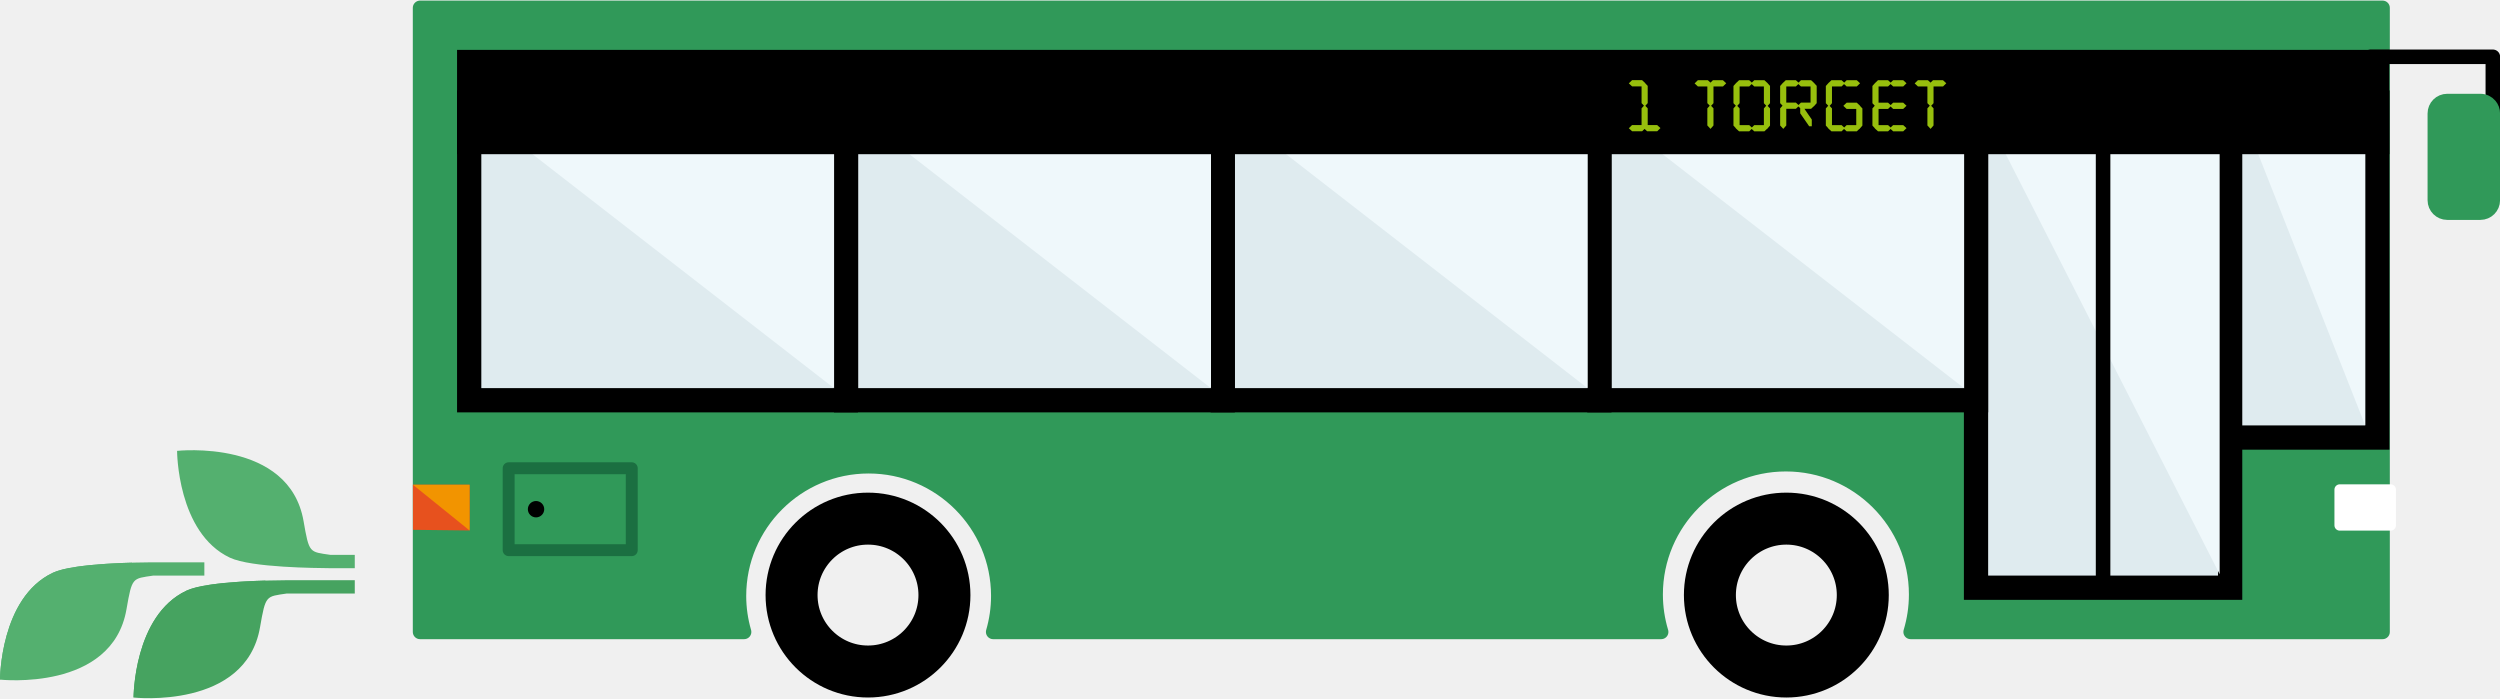
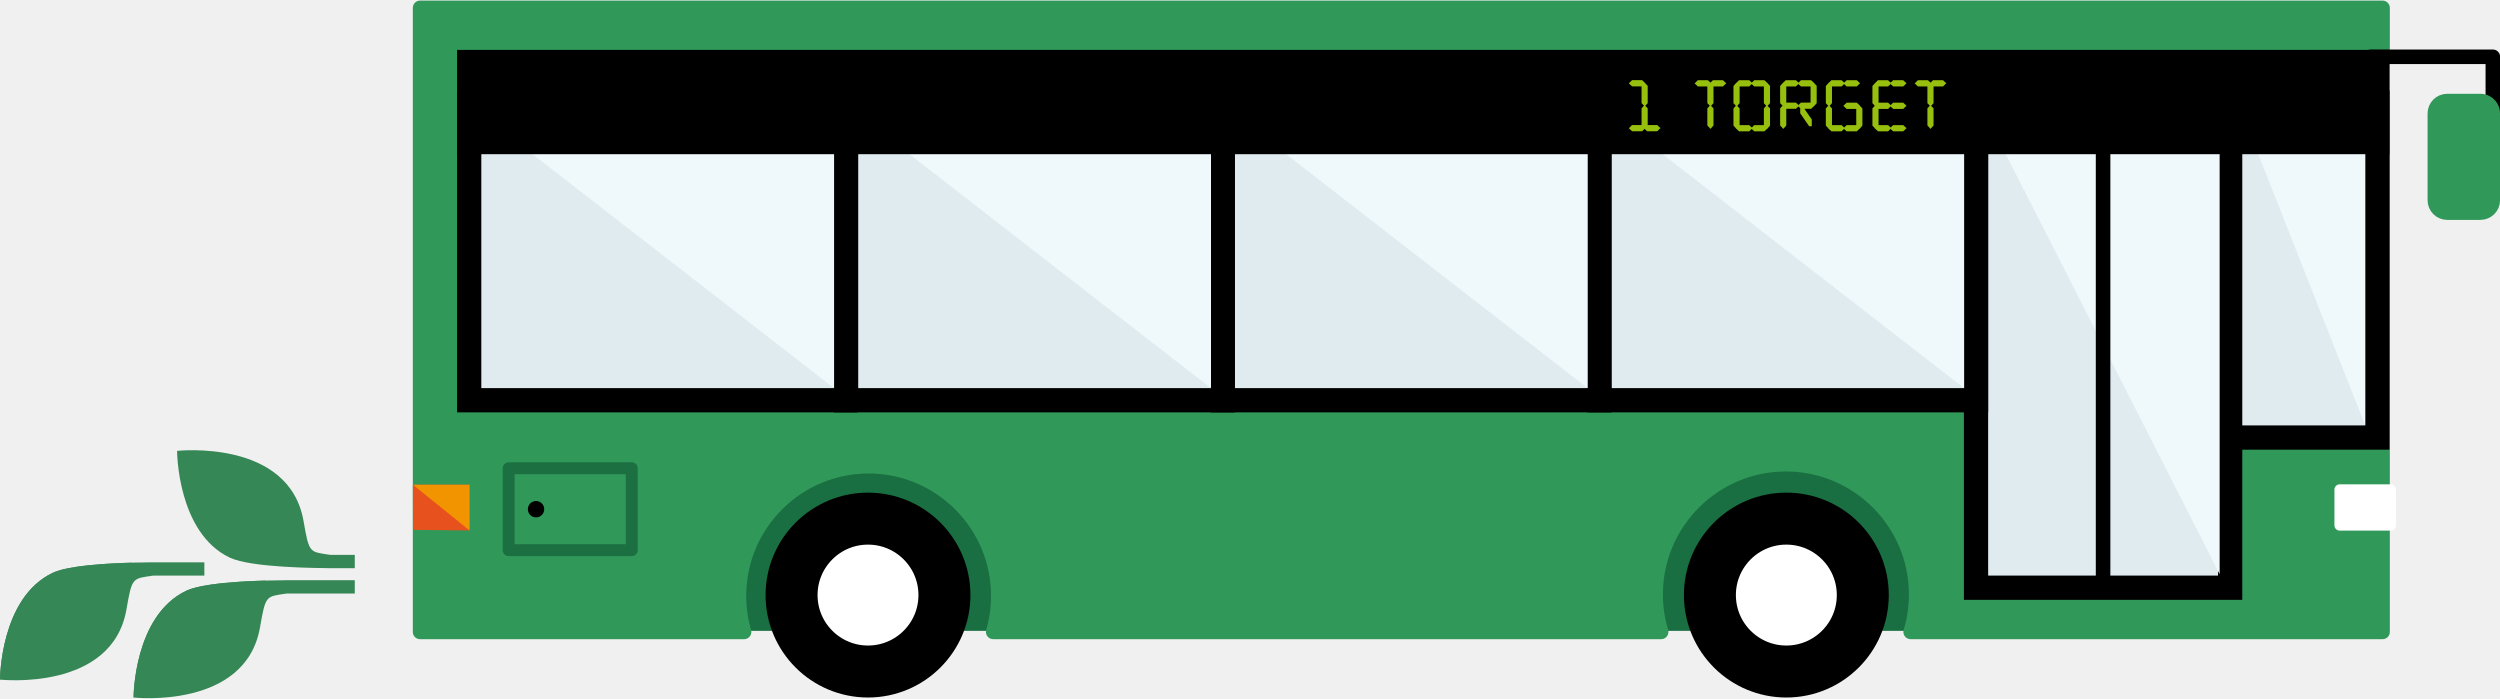
<svg xmlns="http://www.w3.org/2000/svg" version="1.1" id="Biogasbuss" x="0px" y="0px" width="515.301px" height="143.91px" viewBox="0 0 515.301 143.91" enable-background="new 0 0 515.301 143.91" xml:space="preserve">
+   <rect x="146.967" y="94.799" fill="#196F41" width="254.205" height="35.232" />
+   <g>
+     <path fill="#309959" stroke="#309959" stroke-width="2.981" stroke-linecap="round" stroke-linejoin="round" stroke-miterlimit="10" d="   M491.1,1.616v128.639h-97.284c0.738-2.447,1.139-5.039,1.139-7.725c0-14.801-12.043-26.844-26.846-26.844   c-14.801,0-26.844,12.043-26.844,26.844c0,2.686,0.401,5.277,1.139,7.725H204.708c0.684-2.359,1.058-4.848,1.058-7.426   c0-14.734-11.988-26.723-26.724-26.723c-14.734,0-26.722,11.988-26.722,26.723c0,2.578,0.374,5.066,1.058,7.426H86.579V1.616H491.1   z" />
+   </g>
+   <g>
+     <circle fill="#FFFFFF" stroke="#000000" stroke-width="10.714" stroke-miterlimit="10" cx="368.202" cy="122.657" r="15.757" />
+   </g>
+   <g>
+     <circle fill="#FFFFFF" stroke="#000000" stroke-width="10.714" stroke-miterlimit="10" cx="178.913" cy="122.657" r="15.756" />
+   </g>
+   <g>
+     <polyline fill="none" stroke="#000000" stroke-width="3" stroke-linecap="round" stroke-linejoin="round" stroke-miterlimit="10" points="   488.646,11.708 513.824,11.708 513.824,26.374  " />
+   </g>
+   <g>
+     <path fill="#309959" stroke="#309959" stroke-width="2.981" stroke-linecap="round" stroke-linejoin="round" stroke-miterlimit="10" d="   M501.863,41.274c0,1.415,1.146,2.562,2.562,2.562h6.835c1.415,0,2.563-1.147,2.563-2.562V23.384c0-0.635-0.23-1.215-0.611-1.662   c-0.471-0.551-1.171-0.901-1.952-0.901h-6.835c-1.416,0-2.562,1.147-2.562,2.563V41.274z" />
+   </g>
  <g>
    <g>
-       <path fill="#309959" stroke="#309959" stroke-width="2.981" stroke-linecap="round" stroke-linejoin="round" stroke-miterlimit="10" d="    M491.1,1.616v128.639h-97.284c0.738-2.447,1.139-5.039,1.139-7.725c0-14.801-12.043-26.844-26.846-26.844    c-14.801,0-26.844,12.043-26.844,26.844c0,2.686,0.401,5.277,1.139,7.725H204.708c0.684-2.359,1.058-4.848,1.058-7.426    c0-14.734-11.988-26.723-26.724-26.723c-14.734,0-26.722,11.988-26.722,26.723c0,2.578,0.374,5.066,1.058,7.426H86.579V1.616    H491.1z" />
+       <path fill="#368756" d="M67.821,117.113c-2.341-0.039-16.016-0.076-20.437-2.166c-10.884-5.139-10.884-22.014-10.884-22.014    s23.114-2.545,26.071,14.482c1.153,6.662,1.191,6.312,5.502,6.949h5.055v2.748H67.821z" />
+     </g>
+   </g>
+   <g>
+     <g>
+       <path fill="#368756" d="M58.846,119.596c-2.335,0.033-16.012,0.076-20.431,2.16c-10.887,5.145-10.887,22.02-10.887,22.02    s23.114,2.545,26.07-14.486c1.158-6.662,1.196-6.307,5.503-6.951h14.027v-2.742H58.846z" />
    </g>
    <g>
-       <circle fill="none" stroke="#000000" stroke-width="10.714" stroke-miterlimit="10" cx="368.202" cy="122.657" r="15.757" />
+       <path fill="#368756" d="M54.757,119.672c-5.086,0.137-13.141,0.576-16.342,2.084c-10.887,5.145-10.887,22.02-10.887,22.02" />
+     </g>
+   </g>
+   <g>
+     <g>
+       <path fill="#368756" d="M31.317,115.902c-2.335,0.033-16.01,0.076-20.431,2.16C0,123.209,0,140.084,0,140.084    s23.114,2.543,26.069-14.488c1.159-6.662,1.197-6.307,5.504-6.951h10.549v-2.742H31.317z" />
    </g>
    <g>
-       <circle fill="none" stroke="#000000" stroke-width="10.714" stroke-miterlimit="10" cx="178.913" cy="122.657" r="15.756" />
+       <path fill="#368756" d="M27.229,115.979c-5.084,0.137-13.14,0.576-16.342,2.084C0,123.209,0,140.084,0,140.084" />
    </g>
+   </g>
+   <g>
+     <polygon fill="#DFEBEF" stroke="#000000" stroke-width="5" stroke-miterlimit="10" points="459.678,21.14 433.488,21.14    407.298,21.14 407.298,121.14 459.678,121.14  " />
+   </g>
+   <g>
+     <rect x="459.678" y="21.14" fill="#DFEBEF" stroke="#000000" stroke-width="5" stroke-miterlimit="10" width="30.336" height="69.047" />
+   </g>
+   <g>
+     <rect x="329.665" y="21.14" fill="#DFEBEF" stroke="#000000" stroke-width="5" stroke-miterlimit="10" width="77.634" height="61.36" />
+   </g>
+   <g>
+     <rect x="252.031" y="21.14" fill="#DFEBEF" stroke="#000000" stroke-width="5" stroke-miterlimit="10" width="77.634" height="61.36" />
+   </g>
+   <g>
+     <rect x="96.709" y="21.14" fill="#DFEBEF" stroke="#000000" stroke-width="5" stroke-miterlimit="10" width="77.633" height="61.36" />
+   </g>
+   <g>
+     <polyline fill="#EFF8FB" points="462.223,23.532 487.515,23.532 487.515,87.688  " />
+   </g>
+   <g>
+     <polyline fill="#EFF8FB" points="409.222,23.532 457.515,23.532 457.515,118.354  " />
+   </g>
+   <g>
+     <polyline fill="#EFF8FB" points="332.055,23.532 404.848,23.532 404.848,80.021  " />
+   </g>
+   <g>
+     <polyline fill="#EFF8FB" points="254.452,23.532 327.245,23.532 327.245,80.021  " />
+   </g>
+   <g>
+     <rect x="174.397" y="21.14" fill="#DFEBEF" stroke="#000000" stroke-width="5" stroke-miterlimit="10" width="77.634" height="61.36" />
+   </g>
+   <g>
+     <polyline fill="#EFF8FB" points="176.818,23.532 249.611,23.532 249.611,80.021  " />
+   </g>
+   <g>
+     <polyline fill="#EFF8FB" points="99.13,23.532 171.923,23.532 171.923,80.021  " />
+   </g>
+   <g>
+     <line fill="#DFEBEF" stroke="#000000" stroke-width="3" stroke-miterlimit="10" x1="433.488" y1="21.14" x2="433.488" y2="121.14" />
+   </g>
+   <g>
+     <rect x="96.709" y="12.782" stroke="#000000" stroke-width="5" stroke-miterlimit="10" width="393.279" height="16.5" />
+   </g>
+   <g>
+     <rect x="482.268" y="100.921" fill="#FFFFFF" stroke="#FFFFFF" stroke-width="2.186" stroke-linecap="round" stroke-linejoin="round" stroke-miterlimit="10" width="10.494" height="7.361" />
+   </g>
+   <g>
+     <polygon fill="#E7511E" points="85.118,109.204 96.79,109.345 96.79,99.907 85.102,99.907  " />
+   </g>
+   <g>
+     <polygon fill="#F29400" points="96.79,109.345 96.79,99.907 85.102,99.907  " />
+   </g>
+   <g>
    <g>
-       <polyline fill="none" stroke="#000000" stroke-width="3" stroke-linecap="round" stroke-linejoin="round" stroke-miterlimit="10" points="    488.646,11.708 513.824,11.708 513.824,26.374   " />
-     </g>
-     <g>
-       <path fill="#309959" stroke="#309959" stroke-width="2.981" stroke-linecap="round" stroke-linejoin="round" stroke-miterlimit="10" d="    M501.863,41.274c0,1.415,1.146,2.562,2.562,2.562h6.835c1.415,0,2.563-1.147,2.563-2.562V23.384c0-0.635-0.23-1.215-0.611-1.662    c-0.471-0.551-1.171-0.901-1.952-0.901h-6.835c-1.416,0-2.562,1.147-2.562,2.563V41.274z" />
+       <path fill="#97BF0D" d="M338.471,27.06h-2.058l-0.682-0.627l0.671-0.66h1.958v-3.443l0.495-0.549l-0.495-0.518v-3.454h-1.947    l-0.682-0.627l0.671-0.659h2.068l0.671,0.627l-0.022,0.021l0.506,0.527v3.564l-0.494,0.551l0.494,0.516v3.443h1.947l0.683,0.627    l-0.672,0.66h-2.067l-0.539-0.494L338.471,27.06z" />
    </g>
    <g>
      <g>
-         <path fill="#54B06F" d="M67.821,117.113c-2.341-0.039-16.016-0.076-20.437-2.166c-10.884-5.139-10.884-22.014-10.884-22.014     s23.114-2.545,26.071,14.482c1.153,6.662,1.191,6.312,5.502,6.949h5.055v2.748H67.821z" />
-       </g>
-     </g>
-     <g>
-       <g>
-         <path fill="#46A360" d="M58.846,119.596c-2.335,0.033-16.012,0.076-20.431,2.16c-10.887,5.145-10.887,22.02-10.887,22.02     s23.114,2.545,26.07-14.486c1.158-6.662,1.196-6.307,5.503-6.951h14.027v-2.742H58.846z" />
+         <path fill="#97BF0D" d="M352.567,26.566l-0.649-0.704v-3.53l0.495-0.551l-0.495-0.517v-3.443h-1.947l-0.682-0.627l0.671-0.659     h2.068l0.539,0.494l0.506-0.494h2.057l0.683,0.627l-0.672,0.659h-1.958v3.443l-0.494,0.55l0.494,0.518v3.53L352.567,26.566z" />
      </g>
      <g>
-         <path fill="#46A360" d="M54.757,119.672c-5.086,0.137-13.141,0.576-16.342,2.084c-10.887,5.145-10.887,22.02-10.887,22.02" />
-       </g>
-     </g>
-     <g>
-       <g>
-         <path fill="#54B06F" d="M31.317,115.902c-2.335,0.033-16.01,0.076-20.431,2.16C0,123.209,0,140.084,0,140.084     s23.114,2.543,26.069-14.488c1.159-6.662,1.197-6.307,5.504-6.951h10.549v-2.742H31.317z" />
+         <path fill="#97BF0D" d="M360.548,27.072h-2.09l-0.683-0.627l0.022-0.021l-0.495-0.539v-3.542l0.495-0.55l-0.495-0.518v-3.553     l0.616-0.693l0.011,0.012l0.528-0.506h2.09l0.539,0.494l0.506-0.494h2.09l0.682,0.627l-0.011,0.011l0.484,0.528v3.574     l-0.495,0.551l0.495,0.517v3.542l-0.616,0.715l-0.022-0.021l-0.517,0.494h-2.09l-0.539-0.494L360.548,27.072z M358.568,25.786     h1.98l0.539,0.494l0.506-0.494h1.979v-3.443l0.484-0.55l-0.484-0.518v-3.454h-1.979l-0.539-0.494l-0.506,0.494h-1.98v3.454     l-0.483,0.551l0.483,0.517V25.786z" />
      </g>
      <g>
-         <path fill="#54B06F" d="M27.229,115.979c-5.084,0.137-13.14,0.576-16.342,2.084C0,123.209,0,140.084,0,140.084" />
-       </g>
-     </g>
-     <g>
-       <polygon fill="#DFEBEF" stroke="#000000" stroke-width="5" stroke-miterlimit="10" points="459.678,21.14 433.488,21.14     407.298,21.14 407.298,121.14 459.678,121.14   " />
-     </g>
-     <g>
-       <rect x="459.678" y="21.14" fill="#DFEBEF" stroke="#000000" stroke-width="5" stroke-miterlimit="10" width="30.336" height="69.047" />
-     </g>
-     <g>
-       <rect x="329.665" y="21.14" fill="#DFEBEF" stroke="#000000" stroke-width="5" stroke-miterlimit="10" width="77.634" height="61.36" />
-     </g>
-     <g>
-       <rect x="252.031" y="21.14" fill="#DFEBEF" stroke="#000000" stroke-width="5" stroke-miterlimit="10" width="77.634" height="61.36" />
-     </g>
-     <g>
-       <rect x="96.709" y="21.14" fill="#DFEBEF" stroke="#000000" stroke-width="5" stroke-miterlimit="10" width="77.633" height="61.36" />
-     </g>
-     <g>
-       <polyline fill="#EFF8FB" points="462.223,23.532 487.515,23.532 487.515,87.688   " />
-     </g>
-     <g>
-       <polyline fill="#EFF8FB" points="409.222,23.532 457.515,23.532 457.515,118.354   " />
-     </g>
-     <g>
-       <polyline fill="#EFF8FB" points="332.055,23.532 404.848,23.532 404.848,80.021   " />
-     </g>
-     <g>
-       <polyline fill="#EFF8FB" points="254.452,23.532 327.245,23.532 327.245,80.021   " />
-     </g>
-     <g>
-       <rect x="174.397" y="21.14" fill="#DFEBEF" stroke="#000000" stroke-width="5" stroke-miterlimit="10" width="77.634" height="61.36" />
-     </g>
-     <g>
-       <polyline fill="#EFF8FB" points="176.818,23.532 249.611,23.532 249.611,80.021   " />
-     </g>
-     <g>
-       <polyline fill="#EFF8FB" points="99.13,23.532 171.923,23.532 171.923,80.021   " />
-     </g>
-     <g>
-       <line fill="#DFEBEF" stroke="#000000" stroke-width="3" stroke-miterlimit="10" x1="433.488" y1="21.14" x2="433.488" y2="121.14" />
-     </g>
-     <g>
-       <rect x="96.709" y="12.782" stroke="#000000" stroke-width="5" stroke-miterlimit="10" width="393.279" height="16.5" />
-     </g>
-     <g>
-       <rect x="482.268" y="100.921" fill="#FFFFFF" stroke="#FFFFFF" stroke-width="2.186" stroke-linecap="round" stroke-linejoin="round" stroke-miterlimit="10" width="10.494" height="7.361" />
-     </g>
-     <g>
-       <polygon fill="#E7511E" points="85.118,109.204 96.79,109.345 96.79,99.907 85.102,99.907   " />
-     </g>
-     <g>
-       <polygon fill="#F29400" points="96.79,109.345 96.79,99.907 85.102,99.907   " />
-     </g>
-     <g>
-       <g>
-         <path fill="#97BF0D" d="M338.471,27.06h-2.058l-0.682-0.627l0.671-0.66h1.958v-3.443l0.495-0.549l-0.495-0.518v-3.454h-1.947     l-0.682-0.627l0.671-0.659h2.068l0.671,0.627l-0.022,0.021l0.506,0.527v3.564l-0.494,0.551l0.494,0.516v3.443h1.947l0.683,0.627     l-0.672,0.66h-2.067l-0.539-0.494L338.471,27.06z" />
+         <path fill="#97BF0D" d="M367.572,26.566l-0.648-0.704v-3.53l0.495-0.551l-0.495-0.517v-3.542l0.616-0.693l0.011,0.012     l0.528-0.506h2.09l0.539,0.494l0.506-0.494h2.09l0.682,0.627l-0.011,0.011l0.484,0.517v3.575l-0.618,0.693l-0.022-0.022     l-0.519,0.495h-1.368l1.515,2.21v1.387h-0.539l-1.848-2.673v-1.066l-0.385-0.353l-0.506,0.495h-1.98v3.432L367.572,26.566z      M368.188,21.144h1.98l0.539,0.506l0.506-0.506h1.979v-3.322h-1.979l-0.539-0.494l-0.506,0.494h-1.98V21.144z" />
      </g>
      <g>
-         <g>
-           <path fill="#97BF0D" d="M352.567,26.566l-0.649-0.704v-3.53l0.495-0.551l-0.495-0.517v-3.443h-1.947l-0.682-0.627l0.671-0.659      h2.068l0.539,0.494l0.506-0.494h2.057l0.683,0.627l-0.672,0.659h-1.958v3.443l-0.494,0.55l0.494,0.518v3.53L352.567,26.566z" />
-         </g>
-         <g>
-           <path fill="#97BF0D" d="M360.548,27.072h-2.09l-0.683-0.627l0.022-0.021l-0.495-0.539v-3.542l0.495-0.55l-0.495-0.518v-3.553      l0.616-0.693l0.011,0.012l0.528-0.506h2.09l0.539,0.494l0.506-0.494h2.09l0.682,0.627l-0.011,0.011l0.484,0.528v3.574      l-0.495,0.551l0.495,0.517v3.542l-0.616,0.715l-0.022-0.021l-0.517,0.494h-2.09l-0.539-0.494L360.548,27.072z M358.568,25.786      h1.98l0.539,0.494l0.506-0.494h1.979v-3.443l0.484-0.55l-0.484-0.518v-3.454h-1.979l-0.539-0.494l-0.506,0.494h-1.98v3.454      l-0.483,0.551l0.483,0.517V25.786z" />
-         </g>
-         <g>
-           <path fill="#97BF0D" d="M367.572,26.566l-0.648-0.704v-3.53l0.495-0.551l-0.495-0.517v-3.542l0.616-0.693l0.011,0.012      l0.528-0.506h2.09l0.539,0.494l0.506-0.494h2.09l0.682,0.627l-0.011,0.011l0.484,0.517v3.575l-0.618,0.693l-0.022-0.022      l-0.519,0.495h-1.368l1.515,2.21v1.387h-0.539l-1.848-2.673v-1.066l-0.385-0.353l-0.506,0.495h-1.98v3.432L367.572,26.566z       M368.188,21.144h1.98l0.539,0.506l0.506-0.506h1.979v-3.322h-1.979l-0.539-0.494l-0.506,0.494h-1.98V21.144z" />
-         </g>
-         <g>
-           <path fill="#97BF0D" d="M379.588,27.072h-2.09l-0.683-0.627l0.022-0.021l-0.495-0.539v-3.542l0.495-0.55l-0.495-0.518v-3.553      l0.616-0.693l0.011,0.012l0.528-0.506h2.09l0.539,0.494l0.506-0.494h2.09l0.682,0.627l-0.682,0.659h-2.09l-0.539-0.494      l-0.506,0.494h-1.98v3.454l-0.483,0.551l0.483,0.517v3.443h1.98l0.539,0.494l0.506-0.494h1.979v-3.333h-1.979l-0.683-0.633      l0.683-0.654h2.09l0.682,0.637l-0.021,0.021l0.495,0.527v3.534l-0.616,0.714l-0.022-0.021l-0.517,0.494h-2.09l-0.539-0.494      L379.588,27.072z" />
-         </g>
-         <g>
-           <path fill="#97BF0D" d="M389.167,27.072h-2.067l-0.683-0.627l0.022-0.021l-0.495-0.539v-3.542l0.483-0.55l-0.483-0.518v-3.553      l0.616-0.693l0.011,0.012l0.517-0.506h2.079l0.539,0.494l0.506-0.494h2.079l0.683,0.627l-0.683,0.659h-2.067l-0.539-0.494      l-0.518,0.494h-1.958v3.345h1.958l0.539,0.495l0.506-0.495h2.079l0.683,0.633l-0.683,0.654h-2.067l-0.539-0.507l-0.518,0.507      h-1.958v3.333h1.958l0.539,0.494l0.506-0.494h2.079l0.683,0.627l-0.683,0.659h-2.067l-0.539-0.494L389.167,27.072z" />
-         </g>
-         <g>
-           <path fill="#97BF0D" d="M397.927,26.566l-0.649-0.704v-3.53l0.495-0.551l-0.495-0.517v-3.443h-1.947l-0.682-0.627l0.671-0.659      h2.068l0.539,0.494l0.506-0.494h2.057l0.683,0.627l-0.672,0.659h-1.958v3.443l-0.494,0.55l0.494,0.518v3.53L397.927,26.566z" />
-         </g>
+         <path fill="#97BF0D" d="M379.588,27.072h-2.09l-0.683-0.627l0.022-0.021l-0.495-0.539v-3.542l0.495-0.55l-0.495-0.518v-3.553     l0.616-0.693l0.011,0.012l0.528-0.506h2.09l0.539,0.494l0.506-0.494h2.09l0.682,0.627l-0.682,0.659h-2.09l-0.539-0.494     l-0.506,0.494h-1.98v3.454l-0.483,0.551l0.483,0.517v3.443h1.98l0.539,0.494l0.506-0.494h1.979v-3.333h-1.979l-0.683-0.633     l0.683-0.654h2.09l0.682,0.637l-0.021,0.021l0.495,0.527v3.534l-0.616,0.714l-0.022-0.021l-0.517,0.494h-2.09l-0.539-0.494     L379.588,27.072z" />
+       </g>
+       <g>
+         <path fill="#97BF0D" d="M389.167,27.072h-2.067l-0.683-0.627l0.022-0.021l-0.495-0.539v-3.542l0.483-0.55l-0.483-0.518v-3.553     l0.616-0.693l0.011,0.012l0.517-0.506h2.079l0.539,0.494l0.506-0.494h2.079l0.683,0.627l-0.683,0.659h-2.067l-0.539-0.494     l-0.518,0.494h-1.958v3.345h1.958l0.539,0.495l0.506-0.495h2.079l0.683,0.633l-0.683,0.654h-2.067l-0.539-0.507l-0.518,0.507     h-1.958v3.333h1.958l0.539,0.494l0.506-0.494h2.079l0.683,0.627l-0.683,0.659h-2.067l-0.539-0.494L389.167,27.072z" />
+       </g>
+       <g>
+         <path fill="#97BF0D" d="M397.927,26.566l-0.649-0.704v-3.53l0.495-0.551l-0.495-0.517v-3.443h-1.947l-0.682-0.627l0.671-0.659     h2.068l0.539,0.494l0.506-0.494h2.057l0.683,0.627l-0.672,0.659h-1.958v3.443l-0.494,0.55l0.494,0.518v3.53L397.927,26.566z" />
      </g>
    </g>
  </g>
  <g>
    <rect x="104.844" y="96.516" fill="#309959" stroke="#1B6F41" stroke-width="2.456" stroke-linecap="round" stroke-linejoin="round" stroke-miterlimit="10" width="25.374" height="16.882" />
    <circle cx="110.488" cy="104.957" r="1.688" />
  </g>
</svg>
